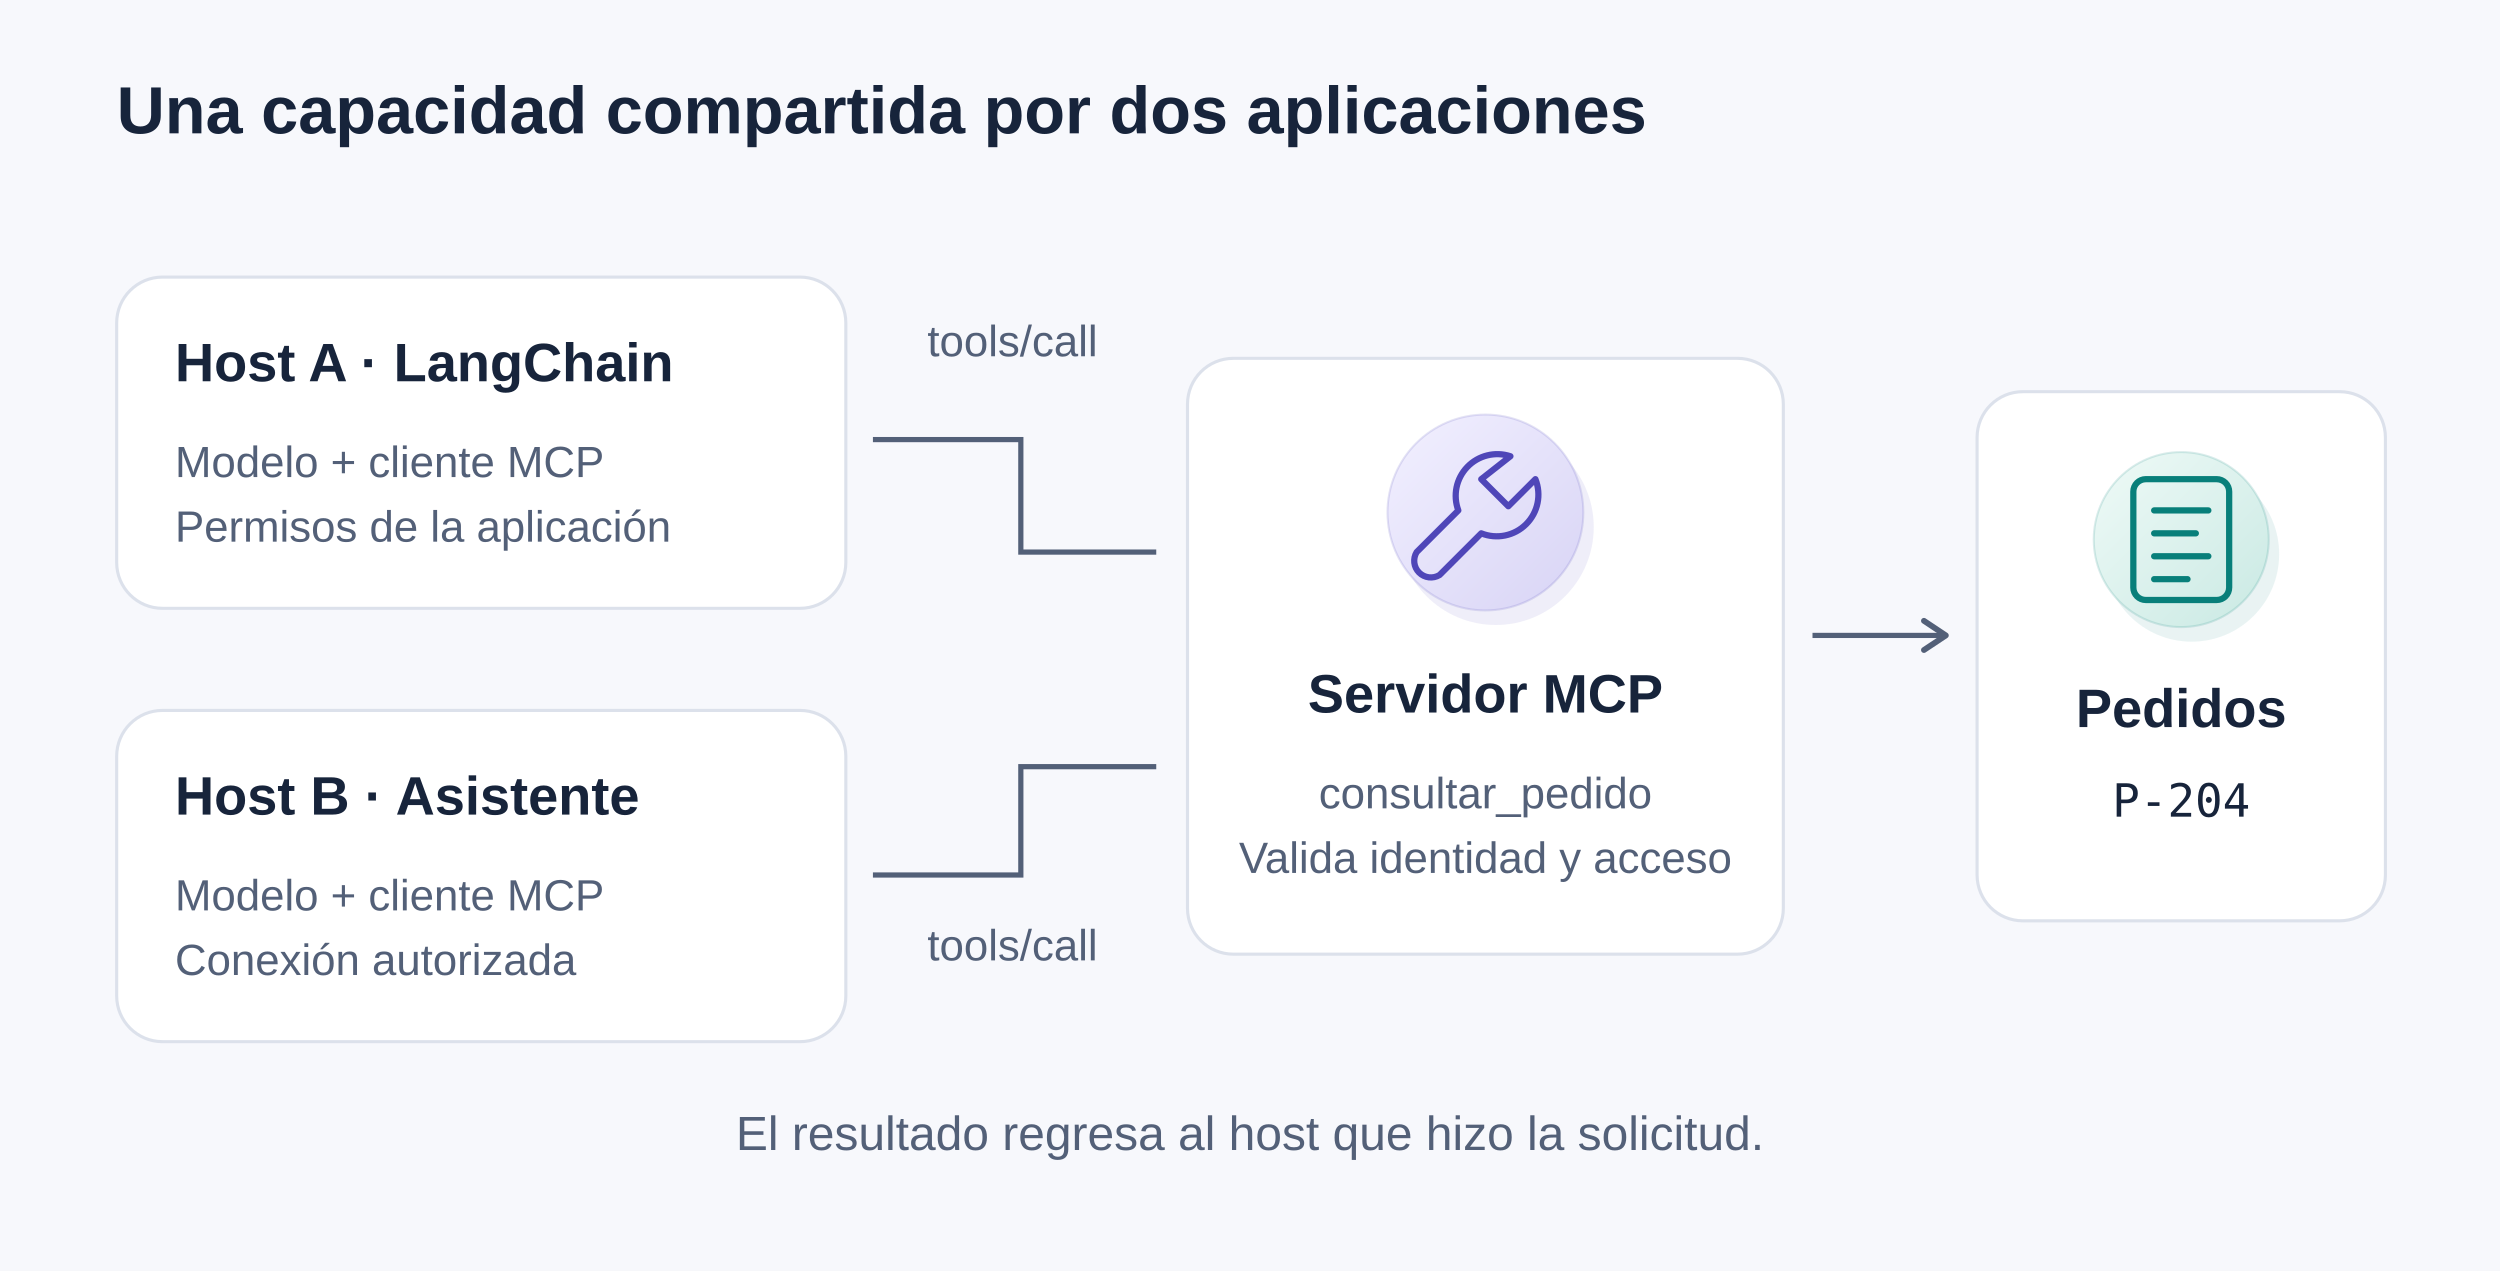
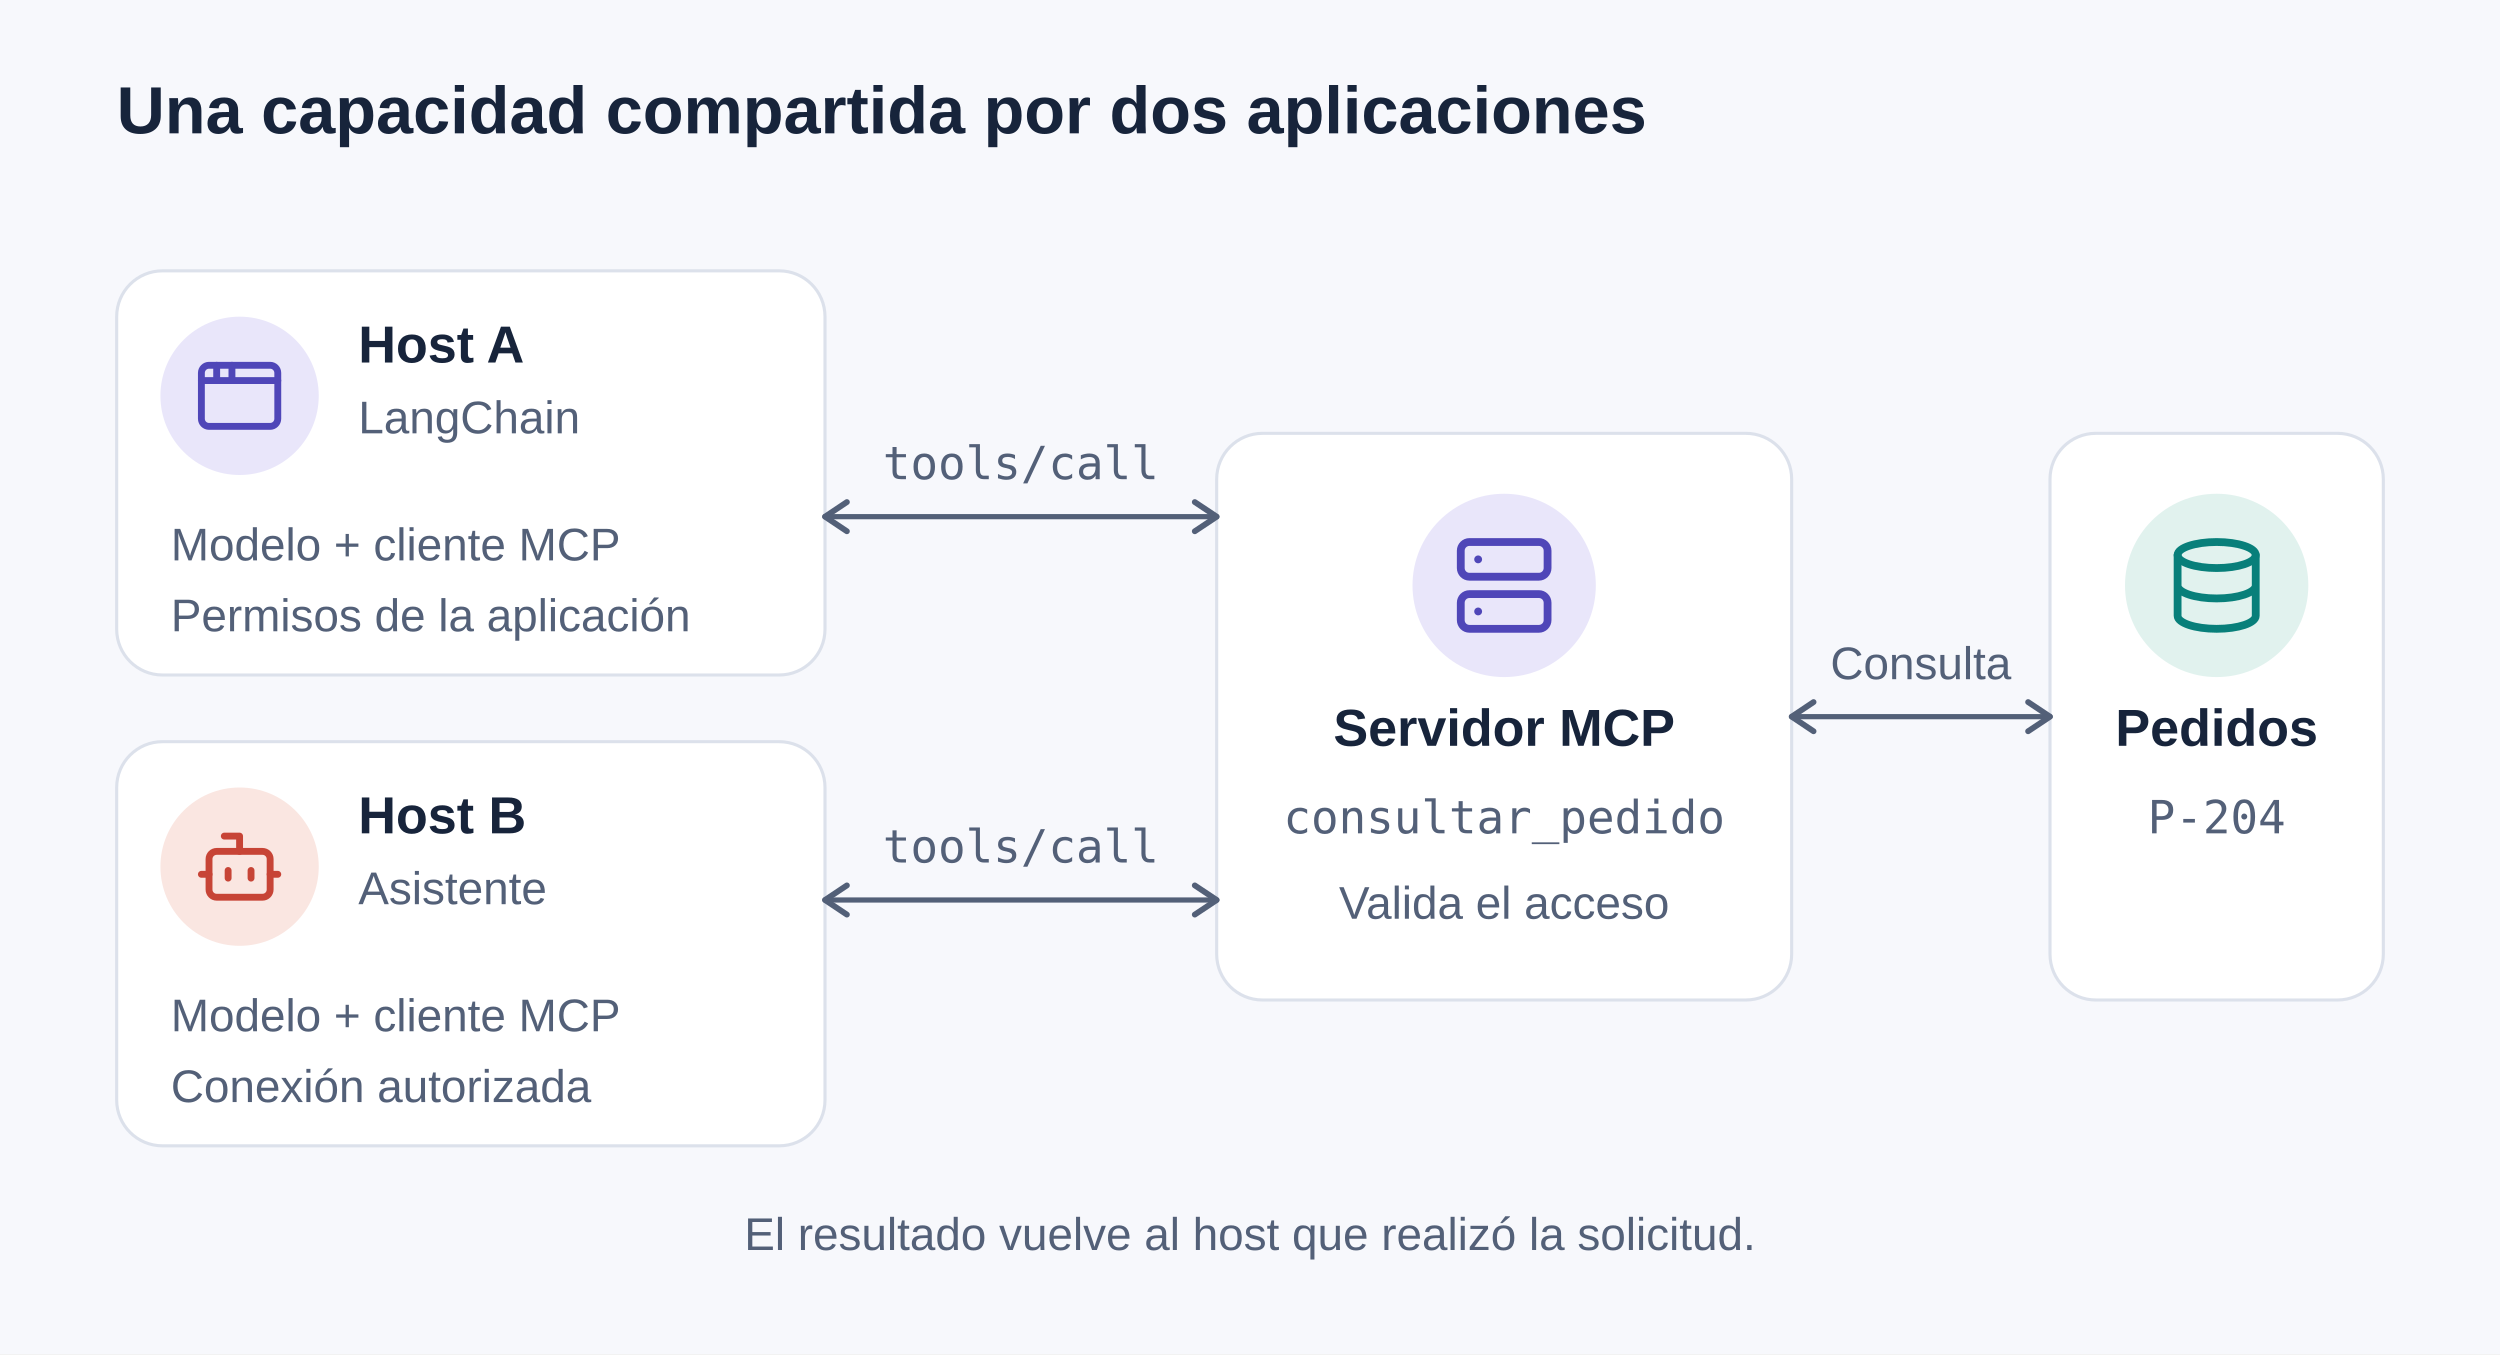
- <svg xmlns="http://www.w3.org/2000/svg" viewBox="0 0 1200 610" role="img" aria-labelledby="title description">
+ <svg xmlns="http://www.w3.org/2000/svg" viewBox="0 0 1200 650" role="img" aria-labelledby="title description">
  <defs>
-     <linearGradient id="coral" x2="1" y2="1">
-       <stop stop-color="#fff4ef" />
-       <stop offset="1" stop-color="#f1ccc5" />
-     </linearGradient>
-     <linearGradient id="indigo" x2="1" y2="1">
-       <stop stop-color="#f2f0ff" />
-       <stop offset="1" stop-color="#d8d4f5" />
-     </linearGradient>
-     <linearGradient id="teal" x2="1" y2="1">
-       <stop stop-color="#effaf7" />
-       <stop offset="1" stop-color="#c9e9e3" />
-     </linearGradient>
-     <marker id="arrow" viewBox="0 0 10 10" refX="8" refY="5" markerWidth="7" markerHeight="7" orient="auto">
+     <symbol id="app-window" viewBox="0 0 24 24" fill="none" stroke="currentColor" stroke-width="1.8" stroke-linecap="round" stroke-linejoin="round">
+       <rect x="2" y="4" width="20" height="16" rx="2" />
+       <path d="M10 4v4M2 8h20M6 4v4" />
+     </symbol>
+     <symbol id="bot" viewBox="0 0 24 24" fill="none" stroke="currentColor" stroke-width="1.8" stroke-linecap="round" stroke-linejoin="round">
+       <path d="M12 8V4H8" />
+       <rect width="16" height="12" x="4" y="8" rx="2" />
+       <path d="M2 14h2M20 14h2M15 13v2M9 13v2" />
+     </symbol>
+     <symbol id="server" viewBox="0 0 24 24" fill="none" stroke="currentColor" stroke-width="1.8" stroke-linecap="round" stroke-linejoin="round">
+       <rect width="20" height="8" x="2" y="2" rx="2" />
+       <rect width="20" height="8" x="2" y="14" rx="2" />
+       <path d="M6 6h.01M6 18h.01" />
+     </symbol>
+     <symbol id="database" viewBox="0 0 24 24" fill="none" stroke="currentColor" stroke-width="1.8" stroke-linecap="round" stroke-linejoin="round">
+       <ellipse cx="12" cy="5" rx="9" ry="3" />
+       <path d="M3 5V19A9 3 0 0 0 21 19V5M3 12A9 3 0 0 0 21 12" />
+     </symbol>
+     <marker id="arrow" viewBox="0 0 10 10" refX="8" refY="5" markerWidth="7" markerHeight="7" orient="auto-start-reverse">
      <path d="m2 1 6 4-6 4" fill="none" stroke="#536078" stroke-width="1.6" stroke-linecap="round" stroke-linejoin="round" />
    </marker>
-     <style>text{font-family:'Segoe UI',Arial,sans-serif;fill:#17243b}.title{font-size:32px;font-weight:700}.label{font-size:26px;font-weight:700}.body{font-size:23px;fill:#536078}.small{font-size:21px;fill:#536078}.mono{font-family:Consolas,monospace;font-size:22px}.line{fill:none;stroke:#536078;stroke-width:2.5;marker-end:url(#arrow)}.icon{fill:none;stroke-width:3;stroke-linecap:round;stroke-linejoin:round}.card{fill:#fff;stroke:#dce1eb;stroke-width:1.5}</style>
+     <style>
+       text{font-family:'Segoe UI',Arial,sans-serif;fill:#17243b}
+       .title{font-size:32px;font-weight:700}.label{font-size:25px;font-weight:700}
+       .body{font-size:22px;fill:#536078}.mono{font-family:Consolas,monospace;font-size:22px;fill:#536078}
+       .card{fill:#fff;stroke:#dce1eb;stroke-width:1.5}
+       .connector{fill:none;stroke:#536078;stroke-width:2.5;stroke-linecap:round;stroke-linejoin:round;marker-end:url(#arrow)}
+       .bidirectional{marker-start:url(#arrow)}.divider{stroke:#dce1eb;stroke-width:1.5}
+     </style>
  </defs>
-   <rect width="1200" height="610" fill="#f7f8fc" />
-   <text x="56" y="64" class="title">Una capacidad compartida por dos aplicaciones</text>
-   <rect x="56" y="133" width="350" height="159" rx="22" class="card" />
-   <rect x="56" y="341" width="350" height="159" rx="22" class="card" />
-   <text x="84" y="183" class="label" text-anchor="start">Host A · LangChain</text>
-   <text x="84" y="229" class="small" text-anchor="start">Modelo + cliente MCP</text>
-   <text x="84" y="260" class="small" text-anchor="start">Permisos de la aplicación</text>
-   <text x="84" y="391" class="label" text-anchor="start">Host B · Asistente</text>
-   <text x="84" y="437" class="small" text-anchor="start">Modelo + cliente MCP</text>
-   <text x="84" y="468" class="small" text-anchor="start">Conexión autorizada</text>
-   <rect x="570" y="172" width="286" height="286" rx="22" class="card" />
-   <circle cx="718" cy="253" r="47" fill="#4f46b8" opacity=".09" />
-   <circle cx="713" cy="246" r="47" fill="url(#indigo)" stroke="#4f46b8" stroke-opacity=".15" />
-   <g transform="translate(713 246)" class="icon" stroke="#4f46b8">
-     <path d="M12-27a20 20 0 0 0-25 26l-20 20a8 8 0 0 0 11 11L-2 10A20 20 0 0 0 24-16L11-3-2-16Z" />
+   <rect width="1200" height="650" fill="#f7f8fc" />
+   <text x="56" y="64" class="title" text-anchor="start">Una capacidad compartida por dos aplicaciones</text>
+   <rect x="56" y="130" width="340" height="194" rx="22" class="card" />
+   <g class="icon-badge" data-icon="app-window">
+     <circle cx="115" cy="190" r="38" fill="#e9e6fa" />
+     <use href="#app-window" x="93" y="168" width="44" height="44" color="#4f46b8" />
  </g>
-   <text x="713" y="342" class="label" text-anchor="middle">Servidor MCP</text>
-   <text x="713" y="388" class="small" text-anchor="middle">consultar_pedido</text>
-   <text x="713" y="419" class="small" text-anchor="middle">Valida identidad y acceso</text>
-   <rect x="949" y="188" width="196" height="254" rx="22" class="card" />
-   <circle cx="1052" cy="266" r="42" fill="#087f7a" opacity=".09" />
-   <circle cx="1047" cy="259" r="42" fill="url(#teal)" stroke="#087f7a" stroke-opacity=".15" />
-   <g transform="translate(1047 259)" class="icon" stroke="#087f7a">
-     <rect x="-23" y="-29" width="46" height="58" rx="6" />
-     <path d="M-13-14h26M-13-3h20M-13 8h26M-13 19H3" />
+   <text x="172" y="174" class="label" text-anchor="start">Host A</text>
+   <text x="172" y="208" class="body" text-anchor="start">LangChain</text>
+   <text x="82" y="269" class="body" text-anchor="start">Modelo + cliente MCP</text>
+   <text x="82" y="303" class="body" text-anchor="start">Permisos de la aplicación</text>
+   <rect x="56" y="356" width="340" height="194" rx="22" class="card" />
+   <g class="icon-badge" data-icon="bot">
+     <circle cx="115" cy="416" r="38" fill="#fae6e1" />
+     <use href="#bot" x="93" y="394" width="44" height="44" color="#c74436" />
  </g>
-   <text x="1047" y="349" class="label" text-anchor="middle">Pedidos</text>
-   <text x="1047" y="392" class="mono" text-anchor="middle">P-204</text>
-   <path d="M419 211H490V265H555M419 420H490V368H555M870 305H934" class="line" />
-   <text x="486" y="171" class="small" text-anchor="middle">tools/call</text>
-   <text x="486" y="461" class="small" text-anchor="middle">tools/call</text>
-   <text x="600" y="552" class="body" text-anchor="middle">El resultado regresa al host que hizo la solicitud.</text>
+   <text x="172" y="400" class="label" text-anchor="start">Host B</text>
+   <text x="172" y="434" class="body" text-anchor="start">Asistente</text>
+   <text x="82" y="495" class="body" text-anchor="start">Modelo + cliente MCP</text>
+   <text x="82" y="529" class="body" text-anchor="start">Conexión autorizada</text>
+   <rect x="584" y="208" width="276" height="272" rx="22" class="card" />
+   <g class="icon-badge" data-icon="server">
+     <circle cx="722" cy="281" r="44" fill="#e9e6fa" />
+     <use href="#server" x="697" y="256" width="50" height="50" color="#4f46b8" />
+   </g>
+   <text x="722" y="358" class="label" text-anchor="middle">Servidor MCP</text>
+   <text x="722" y="400" class="mono" text-anchor="middle">consultar_pedido</text>
+   <text x="722" y="441" class="body" text-anchor="middle">Valida el acceso</text>
+   <rect x="984" y="208" width="160" height="272" rx="22" class="card" />
+   <g class="icon-badge" data-icon="database">
+     <circle cx="1064" cy="281" r="44" fill="#e1f2ee" />
+     <use href="#database" x="1039" y="256" width="50" height="50" color="#087f7a" />
+   </g>
+   <text x="1064" y="358" class="label" text-anchor="middle">Pedidos</text>
+   <text x="1064" y="400" class="mono" text-anchor="middle">P-204</text>
+   <path d="M396 248H584" class="connector bidirectional" />
+   <text x="490" y="230" class="mono" text-anchor="middle">tools/call</text>
+   <path d="M396 432H584" class="connector bidirectional" />
+   <text x="490" y="414" class="mono" text-anchor="middle">tools/call</text>
+   <path d="M860 344H984" class="connector bidirectional" />
+   <text x="922" y="326" class="body" text-anchor="middle">Consulta</text>
+   <text x="600" y="600" class="body" text-anchor="middle">El resultado vuelve al host que realizó la solicitud.</text>
</svg>
